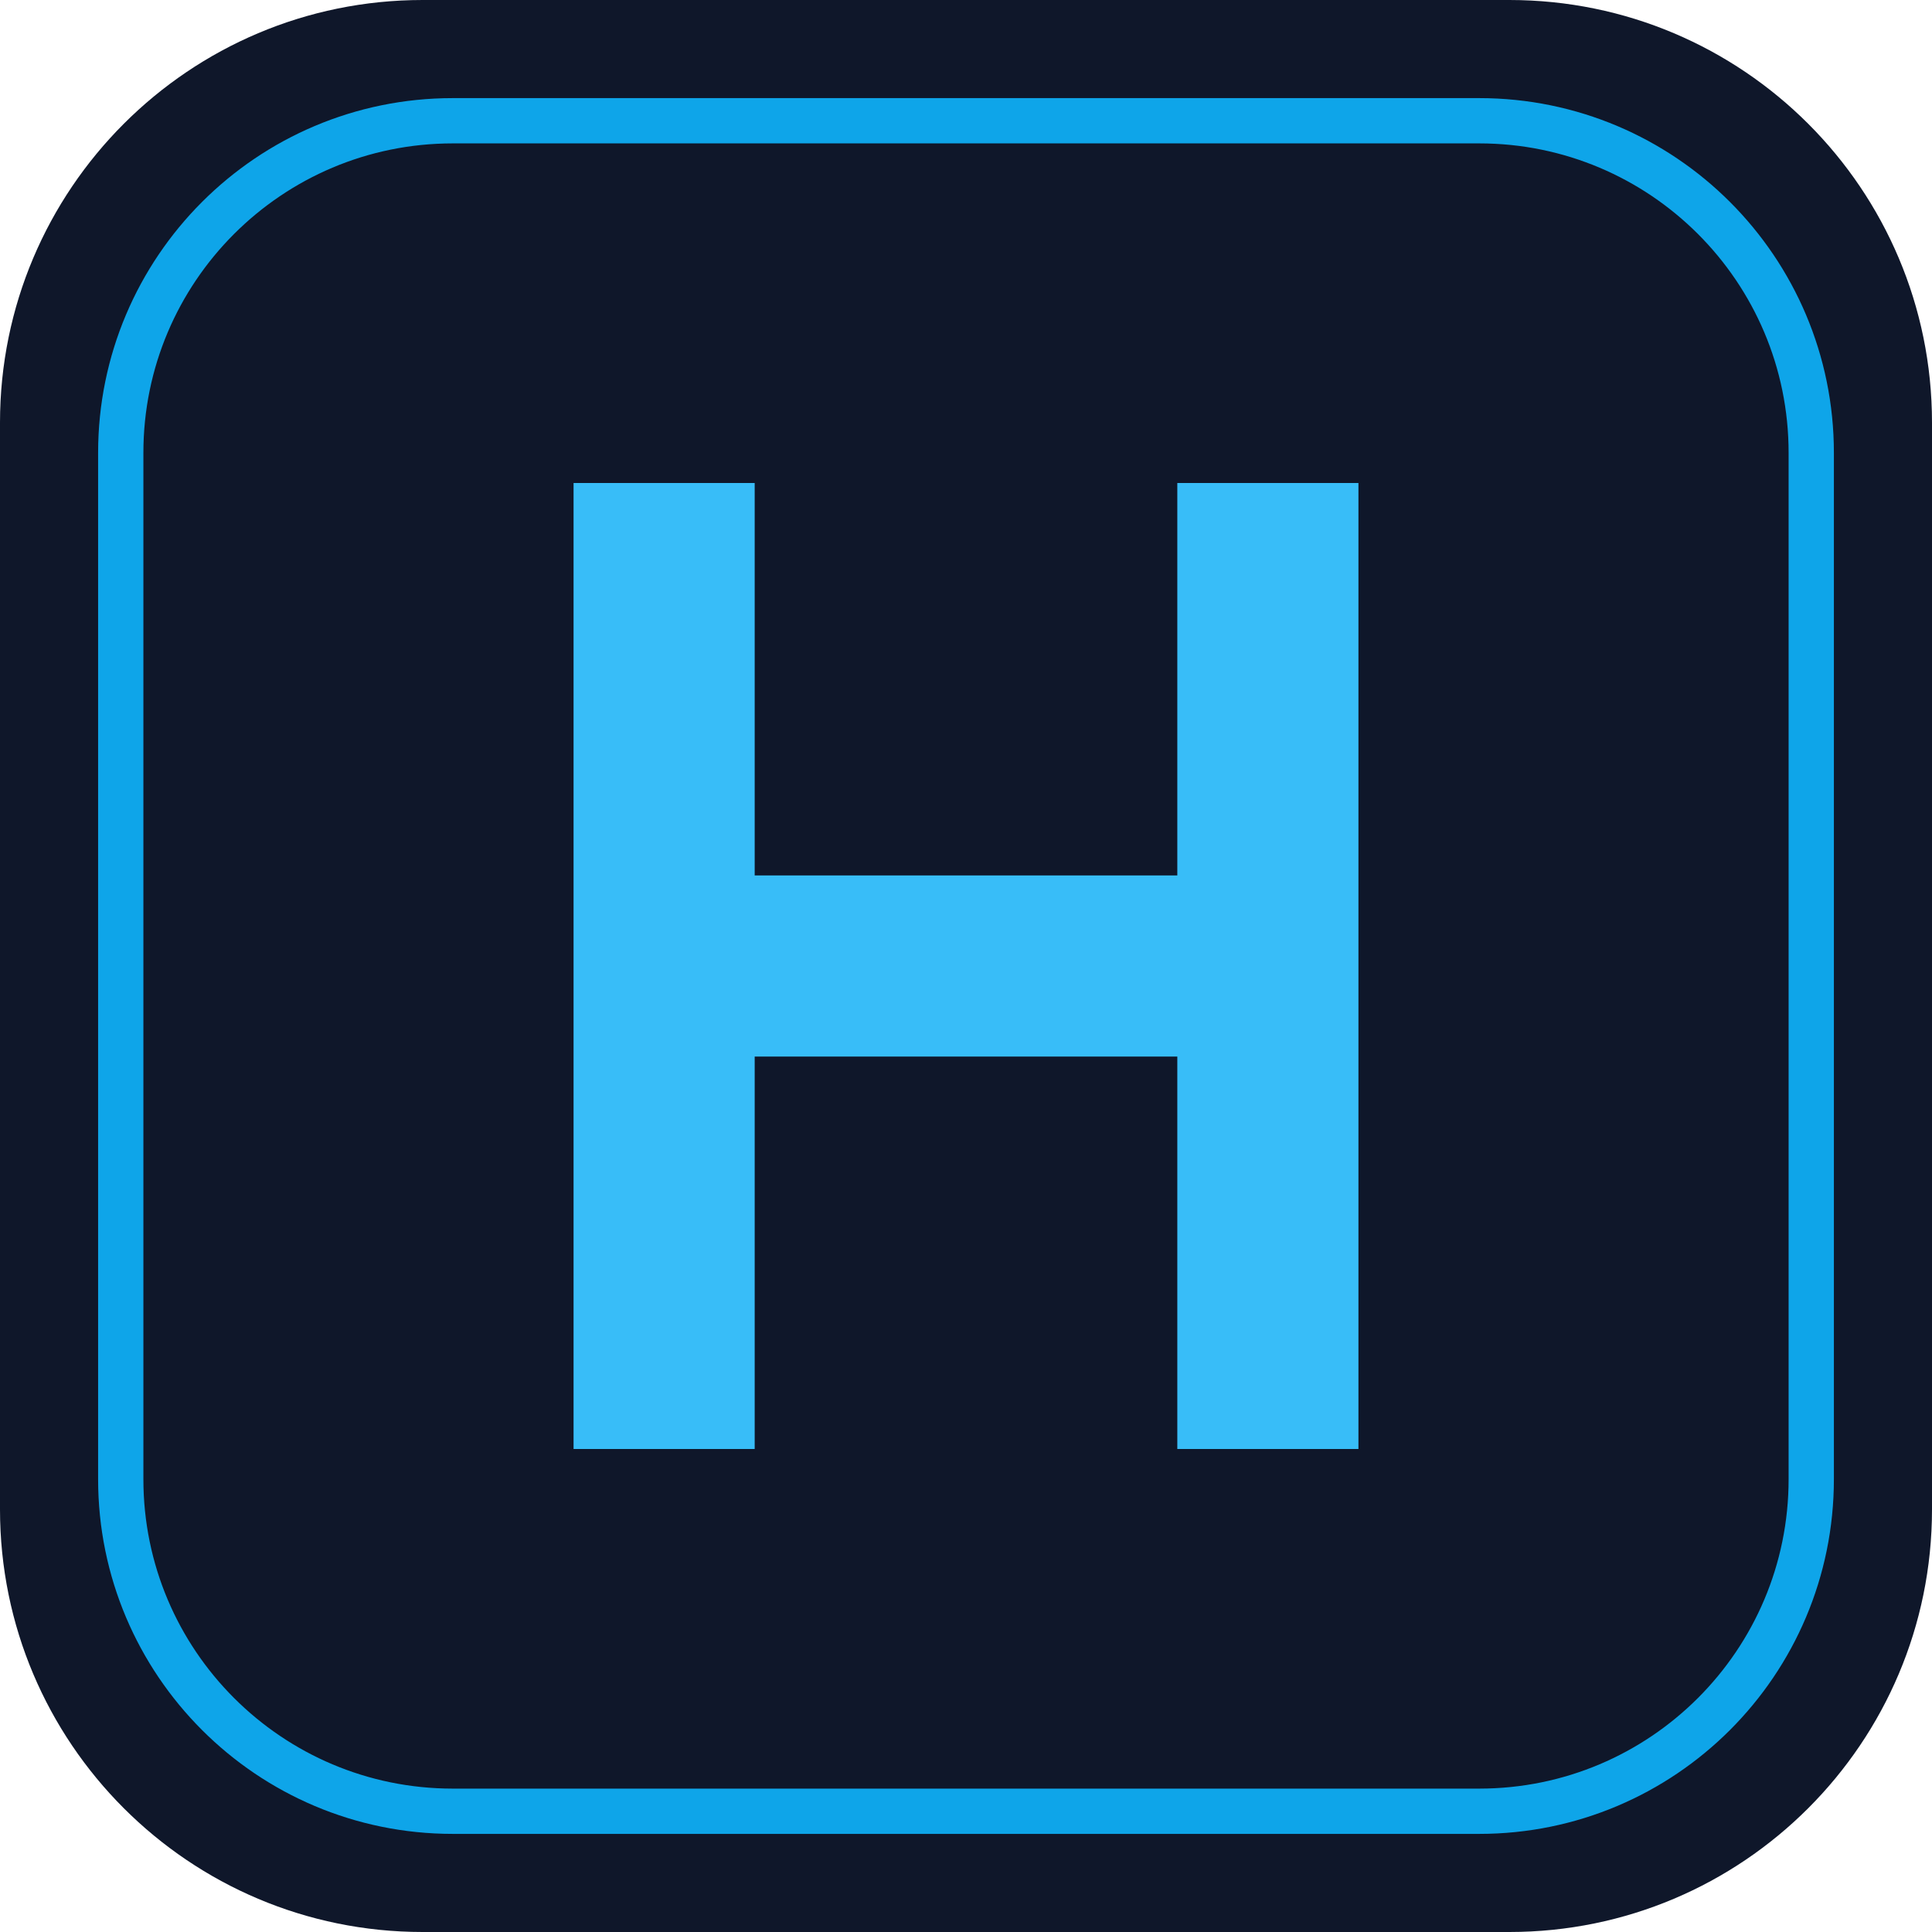
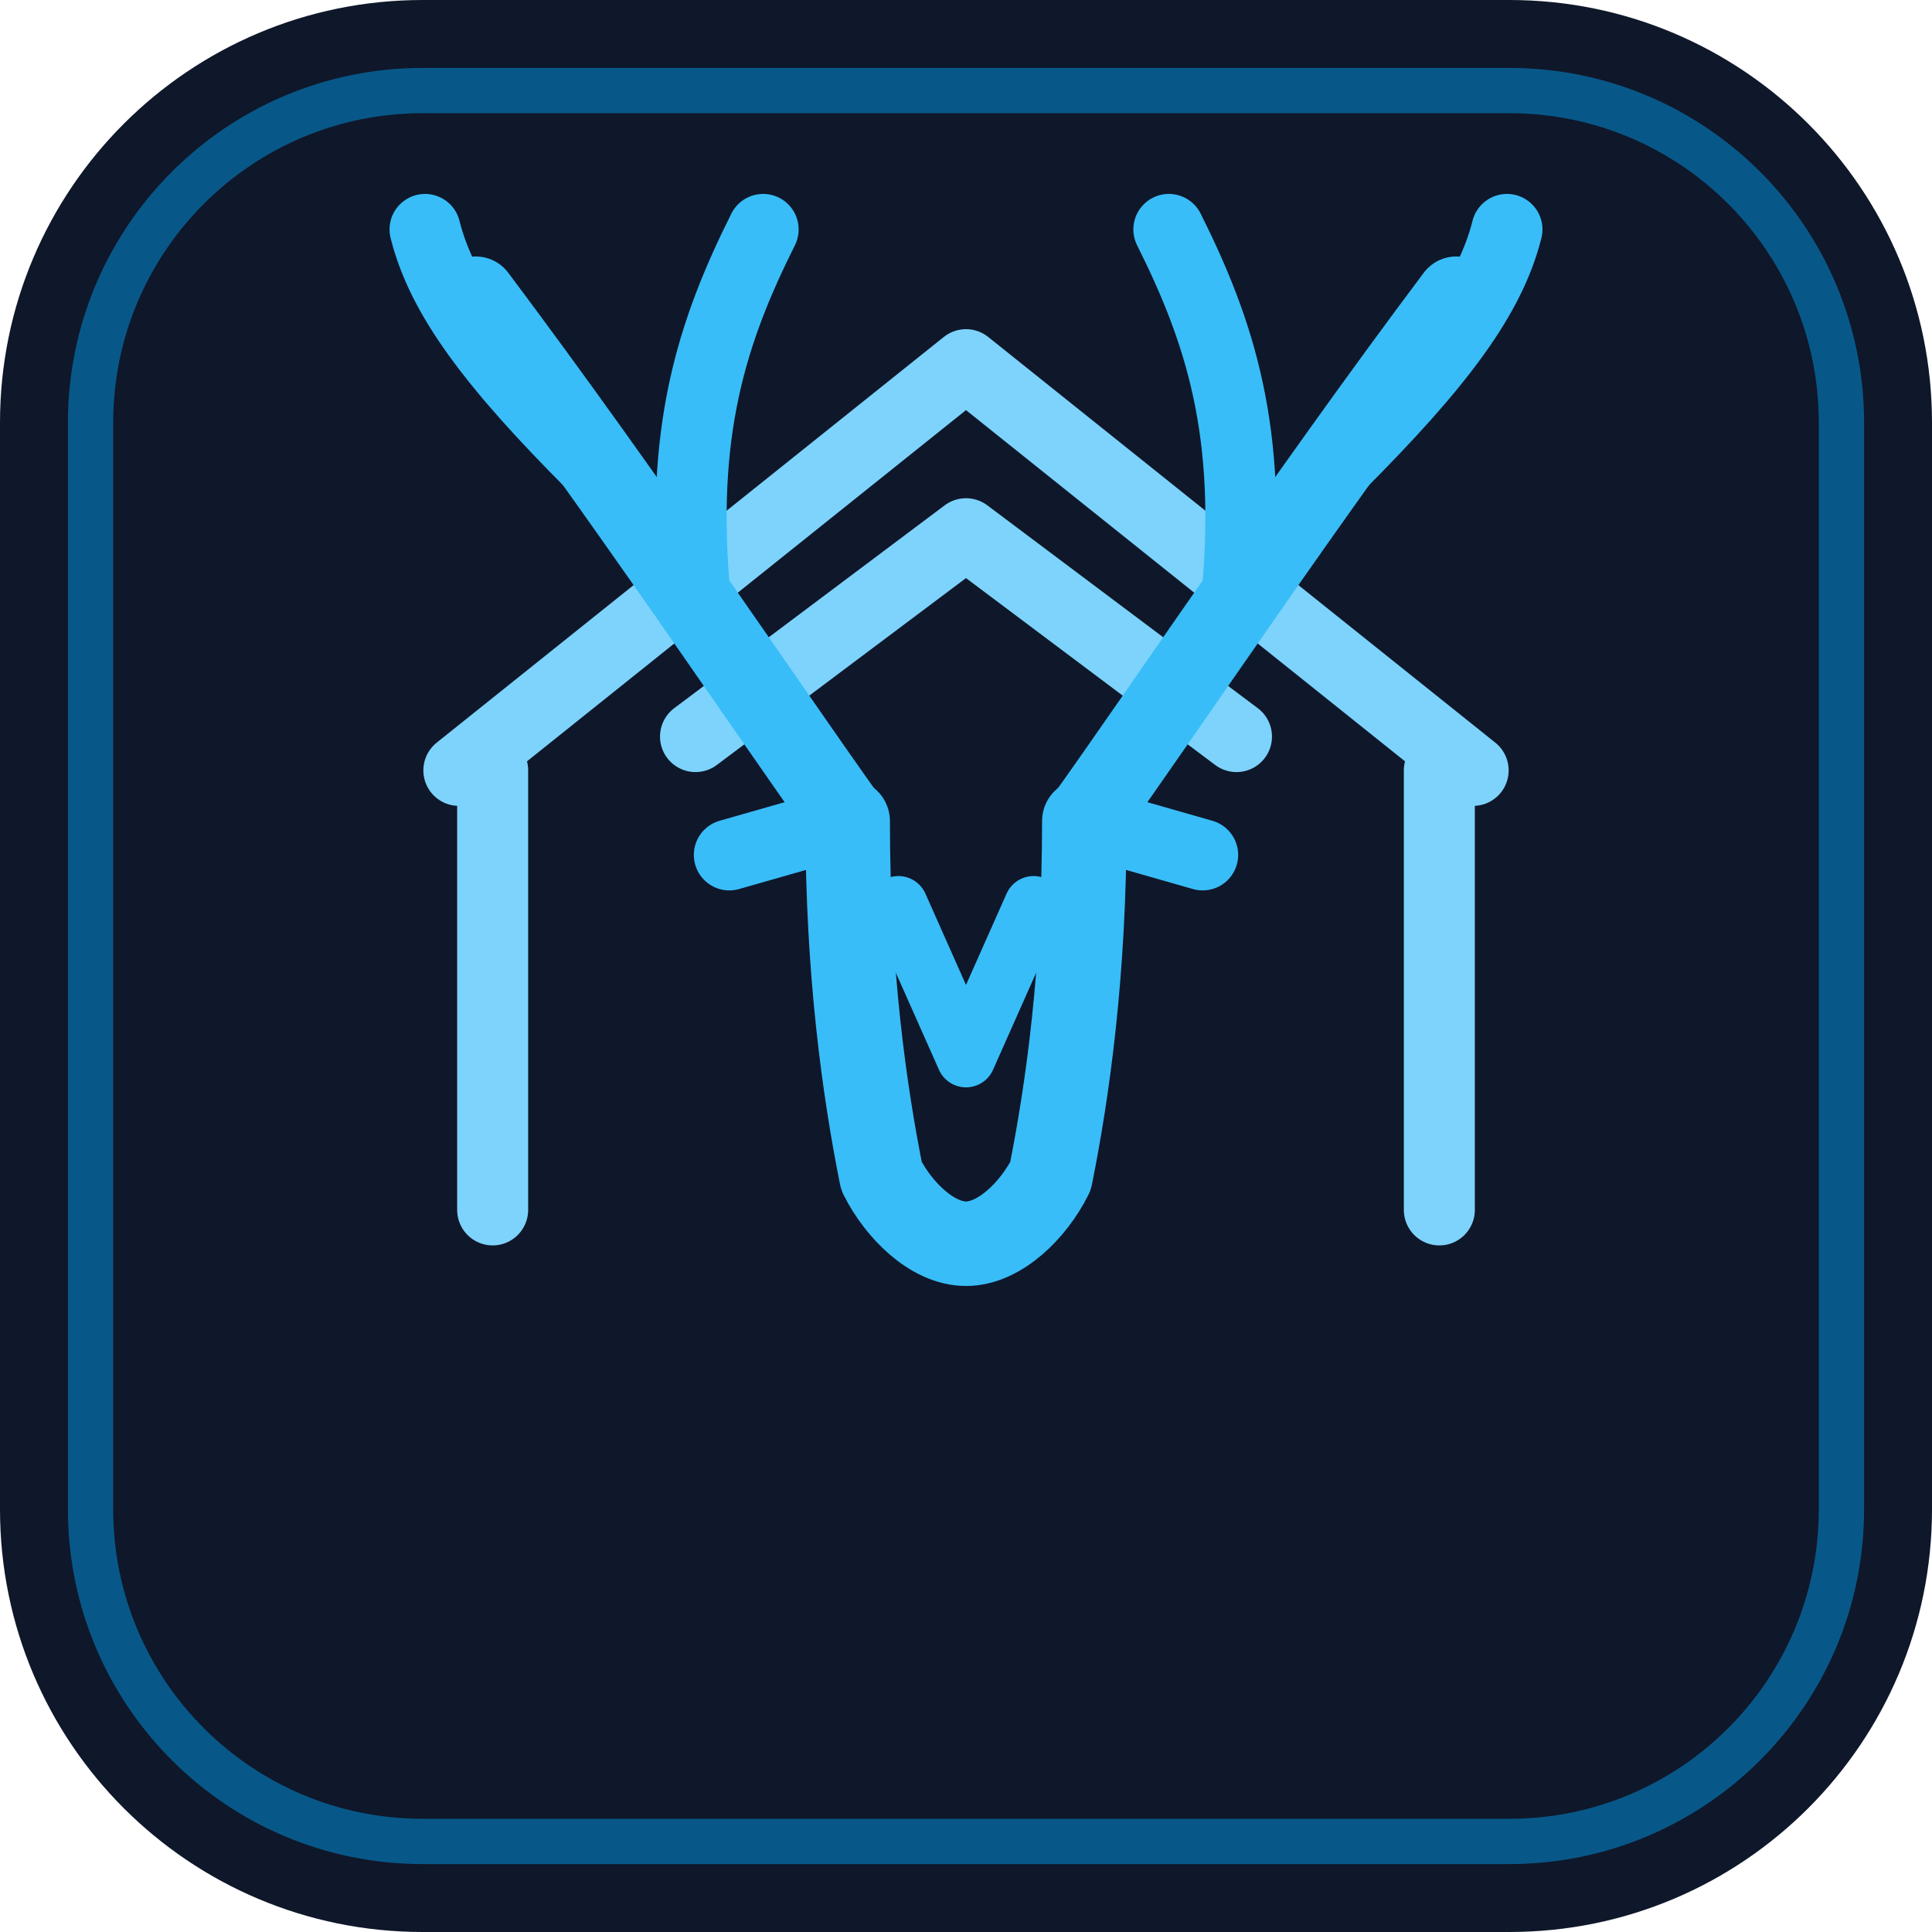
- <svg xmlns="http://www.w3.org/2000/svg" viewBox="0 0 64 64">
+ <svg xmlns="http://www.w3.org/2000/svg" viewBox="0 0 64 64" fill="none">
  <rect width="64" height="64" rx="14" fill="#0F172A" />
-   <rect x="4" y="4" width="56" height="56" rx="11" fill="none" stroke="#0EA5E9" stroke-width="1.5" />
-   <path d="M19 16h6v13h14V16h6v32h-6V35H25v13h-6V16z" fill="#38BDF8" />
+   <rect x="3" y="3" width="58" height="58" rx="11" fill="none" stroke="#0284C7" stroke-width="1.5" stroke-opacity="0.6" />
+   <g transform="translate(4, 2) scale(0.56)" stroke-linecap="round" stroke-linejoin="round">
+     <path d="M22 68 V42 L20 42 L50 18 L80 42 L78 42 V68" stroke="#7DD3FC" stroke-width="4.2" />
+     <path d="M34 40 L50 28 L66 40" stroke="#7DD3FC" stroke-width="4.2" />
+     <path d="M43 45 C38 38 30 26 21 14" stroke="#38BDF8" stroke-width="4.8" />
+     <path d="M28 24 C22 18 19 14 18 10" stroke="#38BDF8" stroke-width="4.2" />
+     <path d="M34 32 C33 22 35 16 38 10" stroke="#38BDF8" stroke-width="4.2" />
+     <path d="M57 45 C62 38 70 26 79 14" stroke="#38BDF8" stroke-width="4.8" />
+     <path d="M72 24 C78 18 81 14 82 10" stroke="#38BDF8" stroke-width="4.2" />
+     <path d="M66 32 C67 22 65 16 62 10" stroke="#38BDF8" stroke-width="4.2" />
+     <path d="M43 45 L36 47" stroke="#38BDF8" stroke-width="4.2" />
+     <path d="M57 45 L64 47" stroke="#38BDF8" stroke-width="4.2" />
+     <path d="M43 45 C43 54 44 61 45 66 C46 68 48 70 50 70 C52 70 54 68 55 66 C56 61 57 54 57 45" stroke="#38BDF8" stroke-width="5" />
+     <path d="M46 50 L50 59 L54 50" stroke="#38BDF8" stroke-width="3.5" />
+   </g>
</svg>
